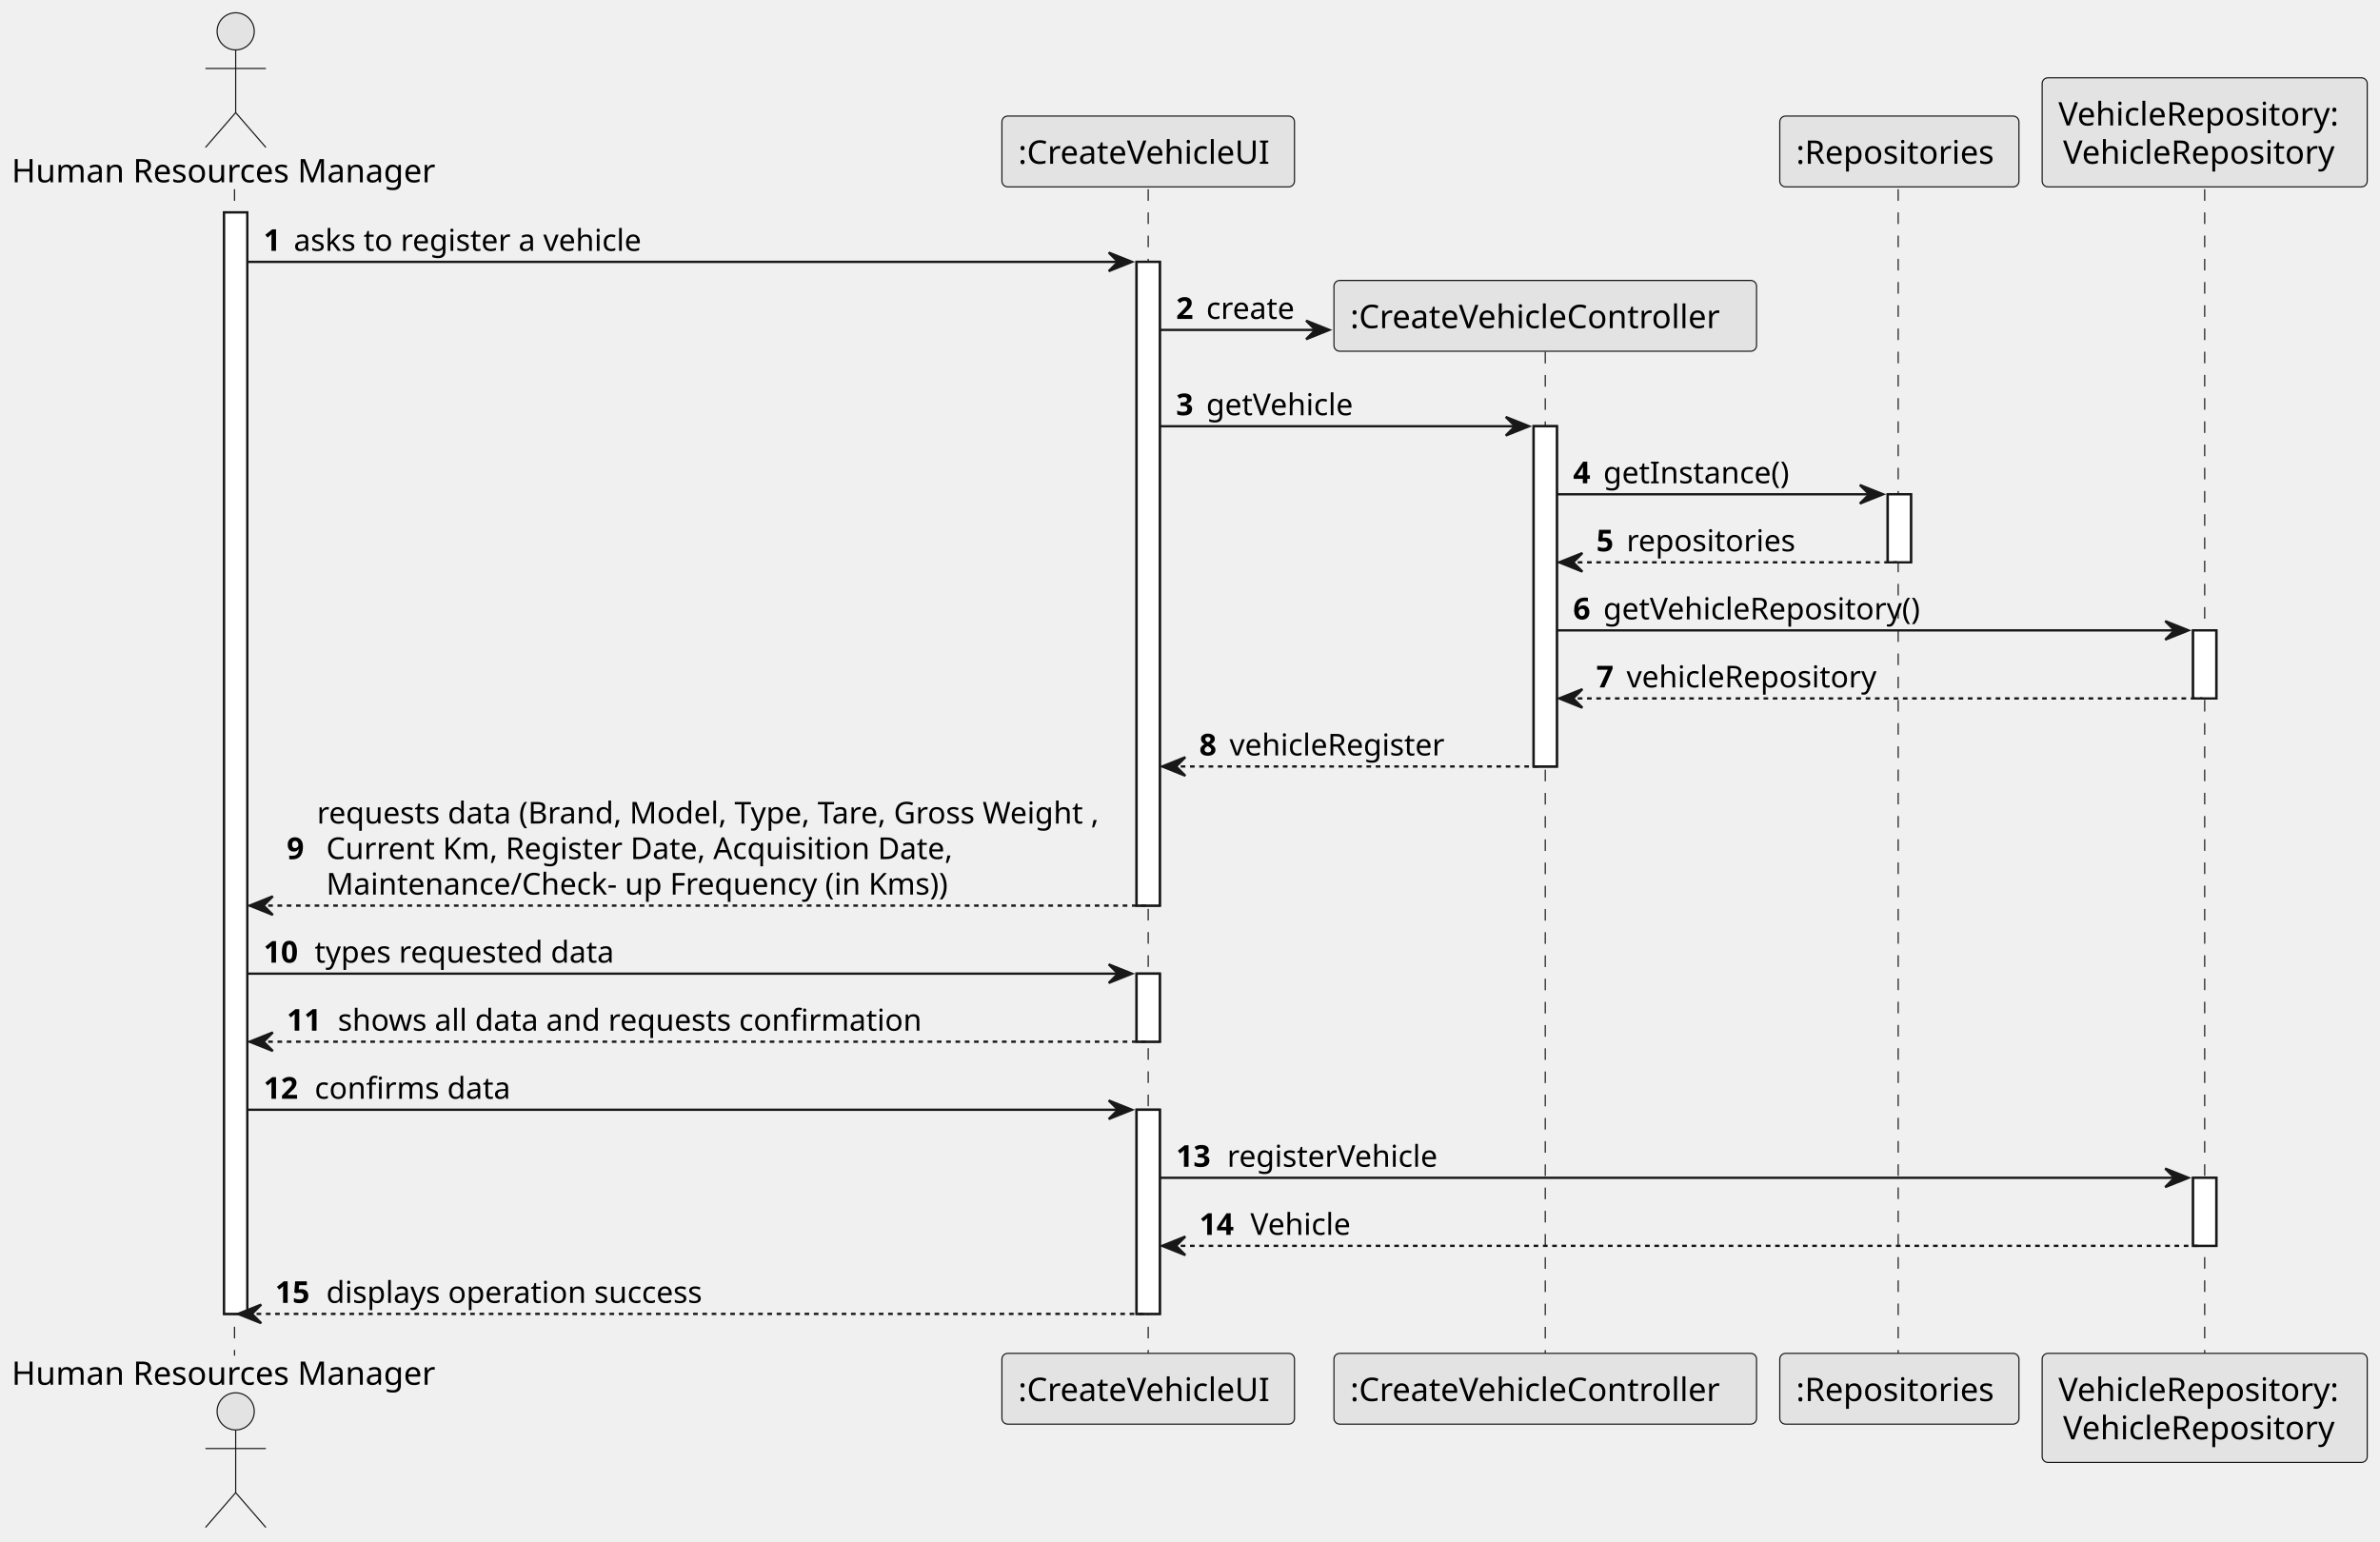
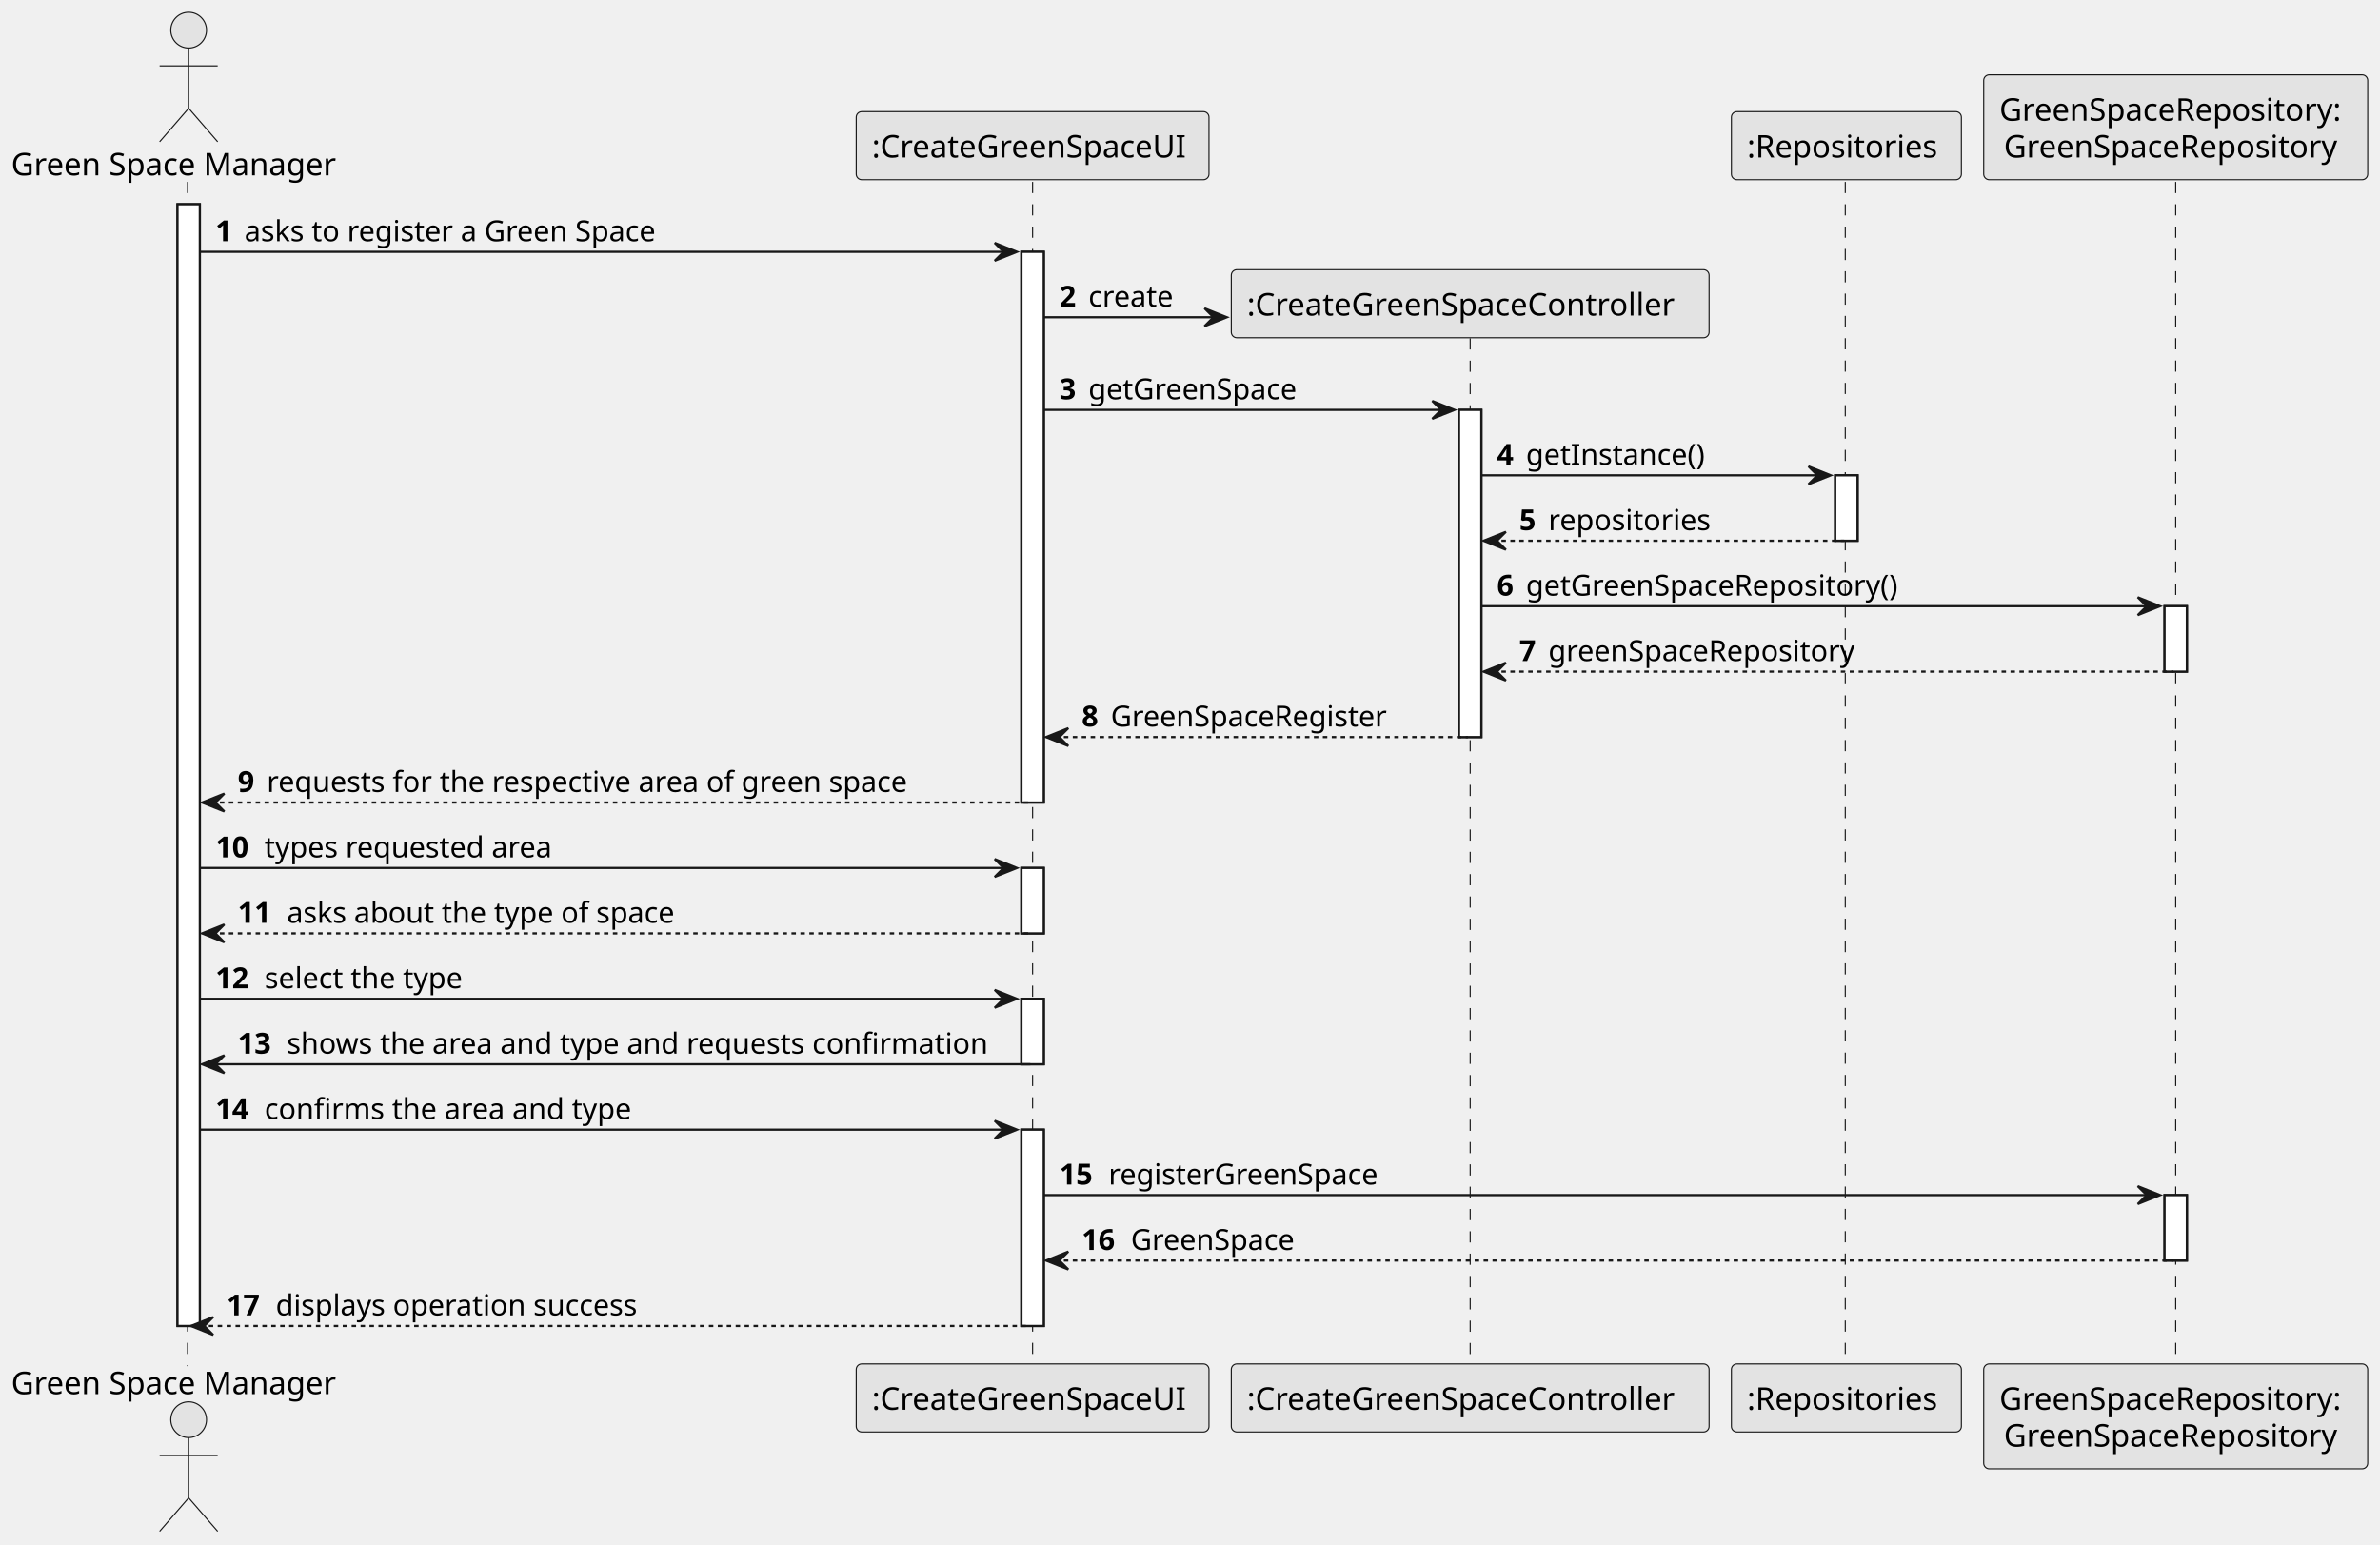
- <svg xmlns="http://www.w3.org/2000/svg" contentStyleType="text/css" height="664px" preserveAspectRatio="none" style="width:1025px;height:664px;background:#FFFFFF;" version="1.1" viewBox="0 0 1025 664" width="1025px" zoomAndPan="magnify">
+ <svg xmlns="http://www.w3.org/2000/svg" contentStyleType="text/css" height="692px" preserveAspectRatio="none" style="width:1066px;height:692px;background:#FFFFFF;" version="1.1" viewBox="0 0 1066 692" width="1066px" zoomAndPan="magnify">
  <defs />
  <g>
-     <rect fill="#FFFFFF" height="474.457" style="stroke:#181818;stroke-width:1.0;" width="10" x="96.5" y="91.488" />
-     <rect fill="#FFFFFF" height="277.283" style="stroke:#181818;stroke-width:1.0;" width="10" x="489.5" y="112.799" />
-     <rect fill="#FFFFFF" height="29.311" style="stroke:#181818;stroke-width:1.0;" width="10" x="489.5" y="419.393" />
-     <rect fill="#FFFFFF" height="87.932" style="stroke:#181818;stroke-width:1.0;" width="10" x="489.5" y="478.014" />
-     <rect fill="#FFFFFF" height="146.553" style="stroke:#181818;stroke-width:1.0;" width="10" x="660.5" y="183.598" />
-     <rect fill="#FFFFFF" height="29.311" style="stroke:#181818;stroke-width:1.0;" width="10" x="813" y="212.908" />
-     <rect fill="#FFFFFF" height="29.311" style="stroke:#181818;stroke-width:1.0;" width="10" x="944.5" y="271.529" />
-     <rect fill="#FFFFFF" height="29.311" style="stroke:#181818;stroke-width:1.0;" width="10" x="944.5" y="507.324" />
-     <line style="stroke:#181818;stroke-width:0.5;stroke-dasharray:5.0,5.0;" x1="101" x2="101" y1="81.488" y2="583.945" />
-     <line style="stroke:#181818;stroke-width:0.5;stroke-dasharray:5.0,5.0;" x1="494.5" x2="494.5" y1="81.488" y2="583.945" />
-     <line style="stroke:#181818;stroke-width:0.5;stroke-dasharray:5.0,5.0;" x1="665.5" x2="665.5" y1="151.543" y2="583.945" />
-     <line style="stroke:#181818;stroke-width:0.5;stroke-dasharray:5.0,5.0;" x1="817.5" x2="817.5" y1="81.488" y2="583.945" />
-     <line style="stroke:#181818;stroke-width:0.5;stroke-dasharray:5.0,5.0;" x1="949.5" x2="949.5" y1="81.488" y2="583.945" />
-     <text fill="#000000" font-family="sans-serif" font-size="14" lengthAdjust="spacing" textLength="187" x="5" y="78.535">Human Resources Manager</text>
-     <ellipse cx="101.5" cy="13.5" fill="#E3E3E3" rx="8" ry="8" style="stroke:#181818;stroke-width:0.5;" />
-     <path d="M101.5,21.5 L101.5,48.5 M88.5,29.5 L114.5,29.5 M101.5,48.5 L88.5,63.5 M101.5,48.5 L114.5,63.5 " fill="none" style="stroke:#181818;stroke-width:0.5;" />
-     <text fill="#000000" font-family="sans-serif" font-size="14" lengthAdjust="spacing" textLength="187" x="5" y="596.481">Human Resources Manager</text>
-     <ellipse cx="101.5" cy="607.934" fill="#E3E3E3" rx="8" ry="8" style="stroke:#181818;stroke-width:0.5;" />
-     <path d="M101.5,615.934 L101.5,642.934 M88.5,623.934 L114.5,623.934 M101.5,642.934 L88.5,657.934 M101.5,642.934 L114.5,657.934 " fill="none" style="stroke:#181818;stroke-width:0.5;" />
-     <rect fill="#E3E3E3" height="30.488" rx="2.5" ry="2.5" style="stroke:#181818;stroke-width:0.5;" width="126" x="431.5" y="50" />
-     <text fill="#000000" font-family="sans-serif" font-size="14" lengthAdjust="spacing" textLength="112" x="438.5" y="70.535">:CreateVehicleUI</text>
-     <rect fill="#E3E3E3" height="30.488" rx="2.5" ry="2.5" style="stroke:#181818;stroke-width:0.5;" width="126" x="431.5" y="582.945" />
-     <text fill="#000000" font-family="sans-serif" font-size="14" lengthAdjust="spacing" textLength="112" x="438.5" y="603.481">:CreateVehicleUI</text>
-     <rect fill="#E3E3E3" height="30.488" rx="2.5" ry="2.5" style="stroke:#181818;stroke-width:0.5;" width="182" x="574.5" y="582.945" />
-     <text fill="#000000" font-family="sans-serif" font-size="14" lengthAdjust="spacing" textLength="168" x="581.5" y="603.481">:CreateVehicleController</text>
-     <rect fill="#E3E3E3" height="30.488" rx="2.5" ry="2.5" style="stroke:#181818;stroke-width:0.5;" width="103" x="766.5" y="50" />
-     <text fill="#000000" font-family="sans-serif" font-size="14" lengthAdjust="spacing" textLength="89" x="773.5" y="70.535">:Repositories</text>
-     <rect fill="#E3E3E3" height="30.488" rx="2.5" ry="2.5" style="stroke:#181818;stroke-width:0.5;" width="103" x="766.5" y="582.945" />
-     <text fill="#000000" font-family="sans-serif" font-size="14" lengthAdjust="spacing" textLength="89" x="773.5" y="603.481">:Repositories</text>
-     <rect fill="#E3E3E3" height="46.977" rx="2.5" ry="2.5" style="stroke:#181818;stroke-width:0.5;" width="140" x="879.5" y="33.512" />
-     <text fill="#000000" font-family="sans-serif" font-size="14" lengthAdjust="spacing" textLength="126" x="886.5" y="54.047">VehicleRepository:</text>
-     <text fill="#000000" font-family="sans-serif" font-size="14" lengthAdjust="spacing" textLength="122" x="888.5" y="70.535">VehicleRepository</text>
-     <rect fill="#E3E3E3" height="46.977" rx="2.5" ry="2.5" style="stroke:#181818;stroke-width:0.5;" width="140" x="879.5" y="582.945" />
-     <text fill="#000000" font-family="sans-serif" font-size="14" lengthAdjust="spacing" textLength="126" x="886.5" y="603.481">VehicleRepository:</text>
-     <text fill="#000000" font-family="sans-serif" font-size="14" lengthAdjust="spacing" textLength="122" x="888.5" y="619.969">VehicleRepository</text>
-     <rect fill="#FFFFFF" height="474.457" style="stroke:#181818;stroke-width:1.0;" width="10" x="96.5" y="91.488" />
-     <rect fill="#FFFFFF" height="277.283" style="stroke:#181818;stroke-width:1.0;" width="10" x="489.5" y="112.799" />
-     <rect fill="#FFFFFF" height="29.311" style="stroke:#181818;stroke-width:1.0;" width="10" x="489.5" y="419.393" />
-     <rect fill="#FFFFFF" height="87.932" style="stroke:#181818;stroke-width:1.0;" width="10" x="489.5" y="478.014" />
-     <rect fill="#FFFFFF" height="146.553" style="stroke:#181818;stroke-width:1.0;" width="10" x="660.5" y="183.598" />
-     <rect fill="#FFFFFF" height="29.311" style="stroke:#181818;stroke-width:1.0;" width="10" x="813" y="212.908" />
-     <rect fill="#FFFFFF" height="29.311" style="stroke:#181818;stroke-width:1.0;" width="10" x="944.5" y="271.529" />
-     <rect fill="#FFFFFF" height="29.311" style="stroke:#181818;stroke-width:1.0;" width="10" x="944.5" y="507.324" />
-     <polygon fill="#181818" points="477.5,108.799,487.5,112.799,477.5,116.799,481.5,112.799" style="stroke:#181818;stroke-width:1.0;" />
-     <line style="stroke:#181818;stroke-width:1.0;" x1="106.5" x2="483.5" y1="112.799" y2="112.799" />
-     <text fill="#000000" font-family="sans-serif" font-size="13" font-weight="bold" lengthAdjust="spacing" textLength="9" x="113.5" y="108.057">1</text>
-     <text fill="#000000" font-family="sans-serif" font-size="13" lengthAdjust="spacing" textLength="157" x="126.5" y="108.057">asks to register a vehicle</text>
-     <polygon fill="#181818" points="562.5,138.109,572.5,142.109,562.5,146.109,566.5,142.109" style="stroke:#181818;stroke-width:1.0;" />
-     <line style="stroke:#181818;stroke-width:1.0;" x1="499.5" x2="568.5" y1="142.109" y2="142.109" />
-     <text fill="#000000" font-family="sans-serif" font-size="13" font-weight="bold" lengthAdjust="spacing" textLength="9" x="506.5" y="137.367">2</text>
-     <text fill="#000000" font-family="sans-serif" font-size="13" lengthAdjust="spacing" textLength="38" x="519.5" y="137.367">create</text>
-     <rect fill="#E3E3E3" height="30.488" rx="2.5" ry="2.5" style="stroke:#181818;stroke-width:0.5;" width="182" x="574.5" y="120.799" />
-     <text fill="#000000" font-family="sans-serif" font-size="14" lengthAdjust="spacing" textLength="168" x="581.5" y="141.334">:CreateVehicleController</text>
-     <polygon fill="#181818" points="648.5,179.598,658.5,183.598,648.5,187.598,652.5,183.598" style="stroke:#181818;stroke-width:1.0;" />
-     <line style="stroke:#181818;stroke-width:1.0;" x1="499.5" x2="654.5" y1="183.598" y2="183.598" />
-     <text fill="#000000" font-family="sans-serif" font-size="13" font-weight="bold" lengthAdjust="spacing" textLength="9" x="506.5" y="178.856">3</text>
-     <text fill="#000000" font-family="sans-serif" font-size="13" lengthAdjust="spacing" textLength="65" x="519.5" y="178.856">getVehicle</text>
-     <polygon fill="#181818" points="801,208.908,811,212.908,801,216.908,805,212.908" style="stroke:#181818;stroke-width:1.0;" />
-     <line style="stroke:#181818;stroke-width:1.0;" x1="670.5" x2="807" y1="212.908" y2="212.908" />
-     <text fill="#000000" font-family="sans-serif" font-size="13" font-weight="bold" lengthAdjust="spacing" textLength="9" x="677.5" y="208.166">4</text>
-     <text fill="#000000" font-family="sans-serif" font-size="13" lengthAdjust="spacing" textLength="81" x="690.5" y="208.166">getInstance()</text>
-     <polygon fill="#181818" points="681.5,238.219,671.5,242.219,681.5,246.219,677.5,242.219" style="stroke:#181818;stroke-width:1.0;" />
-     <line style="stroke:#181818;stroke-width:1.0;stroke-dasharray:2.0,2.0;" x1="675.5" x2="817" y1="242.219" y2="242.219" />
-     <text fill="#000000" font-family="sans-serif" font-size="13" font-weight="bold" lengthAdjust="spacing" textLength="9" x="687.5" y="237.477">5</text>
-     <text fill="#000000" font-family="sans-serif" font-size="13" lengthAdjust="spacing" textLength="75" x="700.5" y="237.477">repositories</text>
-     <polygon fill="#181818" points="932.5,267.529,942.5,271.529,932.5,275.529,936.5,271.529" style="stroke:#181818;stroke-width:1.0;" />
-     <line style="stroke:#181818;stroke-width:1.0;" x1="670.5" x2="938.5" y1="271.529" y2="271.529" />
-     <text fill="#000000" font-family="sans-serif" font-size="13" font-weight="bold" lengthAdjust="spacing" textLength="9" x="677.5" y="266.787">6</text>
-     <text fill="#000000" font-family="sans-serif" font-size="13" lengthAdjust="spacing" textLength="140" x="690.5" y="266.787">getVehicleRepository()</text>
-     <polygon fill="#181818" points="681.5,296.84,671.5,300.84,681.5,304.84,677.5,300.84" style="stroke:#181818;stroke-width:1.0;" />
-     <line style="stroke:#181818;stroke-width:1.0;stroke-dasharray:2.0,2.0;" x1="675.5" x2="948.5" y1="300.84" y2="300.84" />
-     <text fill="#000000" font-family="sans-serif" font-size="13" font-weight="bold" lengthAdjust="spacing" textLength="9" x="687.5" y="296.098">7</text>
-     <text fill="#000000" font-family="sans-serif" font-size="13" lengthAdjust="spacing" textLength="111" x="700.5" y="296.098">vehicleRepository</text>
-     <polygon fill="#181818" points="510.5,326.15,500.5,330.15,510.5,334.15,506.5,330.15" style="stroke:#181818;stroke-width:1.0;" />
-     <line style="stroke:#181818;stroke-width:1.0;stroke-dasharray:2.0,2.0;" x1="504.5" x2="664.5" y1="330.15" y2="330.15" />
-     <text fill="#000000" font-family="sans-serif" font-size="13" font-weight="bold" lengthAdjust="spacing" textLength="9" x="516.5" y="325.408">8</text>
-     <text fill="#000000" font-family="sans-serif" font-size="13" lengthAdjust="spacing" textLength="95" x="529.5" y="325.408">vehicleRegister</text>
-     <polygon fill="#181818" points="117.5,386.082,107.5,390.082,117.5,394.082,113.5,390.082" style="stroke:#181818;stroke-width:1.0;" />
-     <line style="stroke:#181818;stroke-width:1.0;stroke-dasharray:2.0,2.0;" x1="111.5" x2="493.5" y1="390.082" y2="390.082" />
-     <text fill="#000000" font-family="sans-serif" font-size="13" font-weight="bold" lengthAdjust="spacing" textLength="9" x="123.5" y="370.029">9</text>
-     <text fill="#000000" font-family="sans-serif" font-size="13" lengthAdjust="spacing" textLength="346" x="136.5" y="354.719">requests data (Brand, Model, Type, Tare, Gross Weight ,</text>
-     <text fill="#000000" font-family="sans-serif" font-size="13" lengthAdjust="spacing" textLength="280" x="140.5" y="370.029">Current Km, Register Date, Acquisition Date,</text>
-     <text fill="#000000" font-family="sans-serif" font-size="13" lengthAdjust="spacing" textLength="280" x="140.5" y="385.34">Maintenance/Check- up Frequency (in Kms))</text>
-     <polygon fill="#181818" points="477.5,415.393,487.5,419.393,477.5,423.393,481.5,419.393" style="stroke:#181818;stroke-width:1.0;" />
-     <line style="stroke:#181818;stroke-width:1.0;" x1="106.5" x2="483.5" y1="419.393" y2="419.393" />
-     <text fill="#000000" font-family="sans-serif" font-size="13" font-weight="bold" lengthAdjust="spacing" textLength="18" x="113.5" y="414.65">10</text>
-     <text fill="#000000" font-family="sans-serif" font-size="13" lengthAdjust="spacing" textLength="131" x="135.5" y="414.65">types requested data</text>
-     <polygon fill="#181818" points="117.5,444.703,107.5,448.703,117.5,452.703,113.5,448.703" style="stroke:#181818;stroke-width:1.0;" />
-     <line style="stroke:#181818;stroke-width:1.0;stroke-dasharray:2.0,2.0;" x1="111.5" x2="493.5" y1="448.703" y2="448.703" />
-     <text fill="#000000" font-family="sans-serif" font-size="13" font-weight="bold" lengthAdjust="spacing" textLength="18" x="123.5" y="443.961">11</text>
-     <text fill="#000000" font-family="sans-serif" font-size="13" lengthAdjust="spacing" textLength="260" x="145.5" y="443.961">shows all data and requests confirmation</text>
-     <polygon fill="#181818" points="477.5,474.014,487.5,478.014,477.5,482.014,481.5,478.014" style="stroke:#181818;stroke-width:1.0;" />
-     <line style="stroke:#181818;stroke-width:1.0;" x1="106.5" x2="483.5" y1="478.014" y2="478.014" />
-     <text fill="#000000" font-family="sans-serif" font-size="13" font-weight="bold" lengthAdjust="spacing" textLength="18" x="113.5" y="473.272">12</text>
-     <text fill="#000000" font-family="sans-serif" font-size="13" lengthAdjust="spacing" textLength="87" x="135.5" y="473.272">confirms data</text>
-     <polygon fill="#181818" points="932.5,503.324,942.5,507.324,932.5,511.324,936.5,507.324" style="stroke:#181818;stroke-width:1.0;" />
-     <line style="stroke:#181818;stroke-width:1.0;" x1="499.5" x2="938.5" y1="507.324" y2="507.324" />
-     <text fill="#000000" font-family="sans-serif" font-size="13" font-weight="bold" lengthAdjust="spacing" textLength="18" x="506.5" y="502.582">13</text>
-     <text fill="#000000" font-family="sans-serif" font-size="13" lengthAdjust="spacing" textLength="93" x="528.5" y="502.582">registerVehicle</text>
-     <polygon fill="#181818" points="510.5,532.635,500.5,536.635,510.5,540.635,506.5,536.635" style="stroke:#181818;stroke-width:1.0;" />
-     <line style="stroke:#181818;stroke-width:1.0;stroke-dasharray:2.0,2.0;" x1="504.5" x2="948.5" y1="536.635" y2="536.635" />
-     <text fill="#000000" font-family="sans-serif" font-size="13" font-weight="bold" lengthAdjust="spacing" textLength="18" x="516.5" y="531.893">14</text>
-     <text fill="#000000" font-family="sans-serif" font-size="13" lengthAdjust="spacing" textLength="45" x="538.5" y="531.893">Vehicle</text>
-     <polygon fill="#181818" points="112.5,561.945,102.5,565.945,112.5,569.945,108.5,565.945" style="stroke:#181818;stroke-width:1.0;" />
-     <line style="stroke:#181818;stroke-width:1.0;stroke-dasharray:2.0,2.0;" x1="106.5" x2="493.5" y1="565.945" y2="565.945" />
-     <text fill="#000000" font-family="sans-serif" font-size="13" font-weight="bold" lengthAdjust="spacing" textLength="18" x="118.5" y="561.203">15</text>
-     <text fill="#000000" font-family="sans-serif" font-size="13" lengthAdjust="spacing" textLength="170" x="140.5" y="561.203">displays operation success</text>
+     <rect fill="#FFFFFF" height="502.457" style="stroke:#181818;stroke-width:1.0;" width="10" x="79.5" y="91.488" />
+     <rect fill="#FFFFFF" height="246.662" style="stroke:#181818;stroke-width:1.0;" width="10" x="457.5" y="112.799" />
+     <rect fill="#FFFFFF" height="29.311" style="stroke:#181818;stroke-width:1.0;" width="10" x="457.5" y="388.772" />
+     <rect fill="#FFFFFF" height="29.311" style="stroke:#181818;stroke-width:1.0;" width="10" x="457.5" y="447.393" />
+     <rect fill="#FFFFFF" height="87.932" style="stroke:#181818;stroke-width:1.0;" width="10" x="457.5" y="506.014" />
+     <rect fill="#FFFFFF" height="146.553" style="stroke:#181818;stroke-width:1.0;" width="10" x="653.5" y="183.598" />
+     <rect fill="#FFFFFF" height="29.311" style="stroke:#181818;stroke-width:1.0;" width="10" x="822" y="212.908" />
+     <rect fill="#FFFFFF" height="29.311" style="stroke:#181818;stroke-width:1.0;" width="10" x="969.5" y="271.529" />
+     <rect fill="#FFFFFF" height="29.311" style="stroke:#181818;stroke-width:1.0;" width="10" x="969.5" y="535.324" />
+     <line style="stroke:#181818;stroke-width:0.5;stroke-dasharray:5.0,5.0;" x1="84" x2="84" y1="81.488" y2="611.945" />
+     <line style="stroke:#181818;stroke-width:0.5;stroke-dasharray:5.0,5.0;" x1="462.5" x2="462.5" y1="81.488" y2="611.945" />
+     <line style="stroke:#181818;stroke-width:0.5;stroke-dasharray:5.0,5.0;" x1="658.5" x2="658.5" y1="151.543" y2="611.945" />
+     <line style="stroke:#181818;stroke-width:0.5;stroke-dasharray:5.0,5.0;" x1="826.5" x2="826.5" y1="81.488" y2="611.945" />
+     <line style="stroke:#181818;stroke-width:0.5;stroke-dasharray:5.0,5.0;" x1="974.5" x2="974.5" y1="81.488" y2="611.945" />
+     <text fill="#000000" font-family="sans-serif" font-size="14" lengthAdjust="spacing" textLength="149" x="5" y="78.535">Green Space Manager</text>
+     <ellipse cx="84.5" cy="13.5" fill="#E3E3E3" rx="8" ry="8" style="stroke:#181818;stroke-width:0.5;" />
+     <path d="M84.5,21.5 L84.5,48.5 M71.5,29.5 L97.5,29.5 M84.5,48.5 L71.5,63.5 M84.5,48.5 L97.5,63.5 " fill="none" style="stroke:#181818;stroke-width:0.5;" />
+     <text fill="#000000" font-family="sans-serif" font-size="14" lengthAdjust="spacing" textLength="149" x="5" y="624.481">Green Space Manager</text>
+     <ellipse cx="84.5" cy="635.934" fill="#E3E3E3" rx="8" ry="8" style="stroke:#181818;stroke-width:0.5;" />
+     <path d="M84.5,643.934 L84.5,670.934 M71.5,651.934 L97.5,651.934 M84.5,670.934 L71.5,685.934 M84.5,670.934 L97.5,685.934 " fill="none" style="stroke:#181818;stroke-width:0.5;" />
+     <rect fill="#E3E3E3" height="30.488" rx="2.5" ry="2.5" style="stroke:#181818;stroke-width:0.5;" width="158" x="383.5" y="50" />
+     <text fill="#000000" font-family="sans-serif" font-size="14" lengthAdjust="spacing" textLength="144" x="390.5" y="70.535">:CreateGreenSpaceUI</text>
+     <rect fill="#E3E3E3" height="30.488" rx="2.5" ry="2.5" style="stroke:#181818;stroke-width:0.5;" width="158" x="383.5" y="610.945" />
+     <text fill="#000000" font-family="sans-serif" font-size="14" lengthAdjust="spacing" textLength="144" x="390.5" y="631.481">:CreateGreenSpaceUI</text>
+     <rect fill="#E3E3E3" height="30.488" rx="2.5" ry="2.5" style="stroke:#181818;stroke-width:0.5;" width="214" x="551.5" y="610.945" />
+     <text fill="#000000" font-family="sans-serif" font-size="14" lengthAdjust="spacing" textLength="200" x="558.5" y="631.481">:CreateGreenSpaceController</text>
+     <rect fill="#E3E3E3" height="30.488" rx="2.5" ry="2.5" style="stroke:#181818;stroke-width:0.5;" width="103" x="775.5" y="50" />
+     <text fill="#000000" font-family="sans-serif" font-size="14" lengthAdjust="spacing" textLength="89" x="782.5" y="70.535">:Repositories</text>
+     <rect fill="#E3E3E3" height="30.488" rx="2.5" ry="2.5" style="stroke:#181818;stroke-width:0.5;" width="103" x="775.5" y="610.945" />
+     <text fill="#000000" font-family="sans-serif" font-size="14" lengthAdjust="spacing" textLength="89" x="782.5" y="631.481">:Repositories</text>
+     <rect fill="#E3E3E3" height="46.977" rx="2.5" ry="2.5" style="stroke:#181818;stroke-width:0.5;" width="172" x="888.5" y="33.512" />
+     <text fill="#000000" font-family="sans-serif" font-size="14" lengthAdjust="spacing" textLength="158" x="895.5" y="54.047">GreenSpaceRepository:</text>
+     <text fill="#000000" font-family="sans-serif" font-size="14" lengthAdjust="spacing" textLength="154" x="897.5" y="70.535">GreenSpaceRepository</text>
+     <rect fill="#E3E3E3" height="46.977" rx="2.5" ry="2.5" style="stroke:#181818;stroke-width:0.5;" width="172" x="888.5" y="610.945" />
+     <text fill="#000000" font-family="sans-serif" font-size="14" lengthAdjust="spacing" textLength="158" x="895.5" y="631.481">GreenSpaceRepository:</text>
+     <text fill="#000000" font-family="sans-serif" font-size="14" lengthAdjust="spacing" textLength="154" x="897.5" y="647.969">GreenSpaceRepository</text>
+     <rect fill="#FFFFFF" height="502.457" style="stroke:#181818;stroke-width:1.0;" width="10" x="79.5" y="91.488" />
+     <rect fill="#FFFFFF" height="246.662" style="stroke:#181818;stroke-width:1.0;" width="10" x="457.5" y="112.799" />
+     <rect fill="#FFFFFF" height="29.311" style="stroke:#181818;stroke-width:1.0;" width="10" x="457.5" y="388.772" />
+     <rect fill="#FFFFFF" height="29.311" style="stroke:#181818;stroke-width:1.0;" width="10" x="457.5" y="447.393" />
+     <rect fill="#FFFFFF" height="87.932" style="stroke:#181818;stroke-width:1.0;" width="10" x="457.5" y="506.014" />
+     <rect fill="#FFFFFF" height="146.553" style="stroke:#181818;stroke-width:1.0;" width="10" x="653.5" y="183.598" />
+     <rect fill="#FFFFFF" height="29.311" style="stroke:#181818;stroke-width:1.0;" width="10" x="822" y="212.908" />
+     <rect fill="#FFFFFF" height="29.311" style="stroke:#181818;stroke-width:1.0;" width="10" x="969.5" y="271.529" />
+     <rect fill="#FFFFFF" height="29.311" style="stroke:#181818;stroke-width:1.0;" width="10" x="969.5" y="535.324" />
+     <polygon fill="#181818" points="445.5,108.799,455.5,112.799,445.5,116.799,449.5,112.799" style="stroke:#181818;stroke-width:1.0;" />
+     <line style="stroke:#181818;stroke-width:1.0;" x1="89.5" x2="451.5" y1="112.799" y2="112.799" />
+     <text fill="#000000" font-family="sans-serif" font-size="13" font-weight="bold" lengthAdjust="spacing" textLength="9" x="96.5" y="108.057">1</text>
+     <text fill="#000000" font-family="sans-serif" font-size="13" lengthAdjust="spacing" textLength="189" x="109.5" y="108.057">asks to register a Green Space</text>
+     <polygon fill="#181818" points="539.5,138.109,549.5,142.109,539.5,146.109,543.5,142.109" style="stroke:#181818;stroke-width:1.0;" />
+     <line style="stroke:#181818;stroke-width:1.0;" x1="467.5" x2="545.5" y1="142.109" y2="142.109" />
+     <text fill="#000000" font-family="sans-serif" font-size="13" font-weight="bold" lengthAdjust="spacing" textLength="9" x="474.5" y="137.367">2</text>
+     <text fill="#000000" font-family="sans-serif" font-size="13" lengthAdjust="spacing" textLength="38" x="487.5" y="137.367">create</text>
+     <rect fill="#E3E3E3" height="30.488" rx="2.5" ry="2.5" style="stroke:#181818;stroke-width:0.5;" width="214" x="551.5" y="120.799" />
+     <text fill="#000000" font-family="sans-serif" font-size="14" lengthAdjust="spacing" textLength="200" x="558.5" y="141.334">:CreateGreenSpaceController</text>
+     <polygon fill="#181818" points="641.5,179.598,651.5,183.598,641.5,187.598,645.5,183.598" style="stroke:#181818;stroke-width:1.0;" />
+     <line style="stroke:#181818;stroke-width:1.0;" x1="467.5" x2="647.5" y1="183.598" y2="183.598" />
+     <text fill="#000000" font-family="sans-serif" font-size="13" font-weight="bold" lengthAdjust="spacing" textLength="9" x="474.5" y="178.856">3</text>
+     <text fill="#000000" font-family="sans-serif" font-size="13" lengthAdjust="spacing" textLength="92" x="487.5" y="178.856">getGreenSpace</text>
+     <polygon fill="#181818" points="810,208.908,820,212.908,810,216.908,814,212.908" style="stroke:#181818;stroke-width:1.0;" />
+     <line style="stroke:#181818;stroke-width:1.0;" x1="663.5" x2="816" y1="212.908" y2="212.908" />
+     <text fill="#000000" font-family="sans-serif" font-size="13" font-weight="bold" lengthAdjust="spacing" textLength="9" x="670.5" y="208.166">4</text>
+     <text fill="#000000" font-family="sans-serif" font-size="13" lengthAdjust="spacing" textLength="81" x="683.5" y="208.166">getInstance()</text>
+     <polygon fill="#181818" points="674.5,238.219,664.5,242.219,674.5,246.219,670.5,242.219" style="stroke:#181818;stroke-width:1.0;" />
+     <line style="stroke:#181818;stroke-width:1.0;stroke-dasharray:2.0,2.0;" x1="668.5" x2="826" y1="242.219" y2="242.219" />
+     <text fill="#000000" font-family="sans-serif" font-size="13" font-weight="bold" lengthAdjust="spacing" textLength="9" x="680.5" y="237.477">5</text>
+     <text fill="#000000" font-family="sans-serif" font-size="13" lengthAdjust="spacing" textLength="75" x="693.5" y="237.477">repositories</text>
+     <polygon fill="#181818" points="957.5,267.529,967.5,271.529,957.5,275.529,961.5,271.529" style="stroke:#181818;stroke-width:1.0;" />
+     <line style="stroke:#181818;stroke-width:1.0;" x1="663.5" x2="963.5" y1="271.529" y2="271.529" />
+     <text fill="#000000" font-family="sans-serif" font-size="13" font-weight="bold" lengthAdjust="spacing" textLength="9" x="670.5" y="266.787">6</text>
+     <text fill="#000000" font-family="sans-serif" font-size="13" lengthAdjust="spacing" textLength="167" x="683.5" y="266.787">getGreenSpaceRepository()</text>
+     <polygon fill="#181818" points="674.5,296.84,664.5,300.84,674.5,304.84,670.5,300.84" style="stroke:#181818;stroke-width:1.0;" />
+     <line style="stroke:#181818;stroke-width:1.0;stroke-dasharray:2.0,2.0;" x1="668.5" x2="973.5" y1="300.84" y2="300.84" />
+     <text fill="#000000" font-family="sans-serif" font-size="13" font-weight="bold" lengthAdjust="spacing" textLength="9" x="680.5" y="296.098">7</text>
+     <text fill="#000000" font-family="sans-serif" font-size="13" lengthAdjust="spacing" textLength="138" x="693.5" y="296.098">greenSpaceRepository</text>
+     <polygon fill="#181818" points="478.5,326.15,468.5,330.15,478.5,334.15,474.5,330.15" style="stroke:#181818;stroke-width:1.0;" />
+     <line style="stroke:#181818;stroke-width:1.0;stroke-dasharray:2.0,2.0;" x1="472.5" x2="657.5" y1="330.15" y2="330.15" />
+     <text fill="#000000" font-family="sans-serif" font-size="13" font-weight="bold" lengthAdjust="spacing" textLength="9" x="484.5" y="325.408">8</text>
+     <text fill="#000000" font-family="sans-serif" font-size="13" lengthAdjust="spacing" textLength="123" x="497.5" y="325.408">GreenSpaceRegister</text>
+     <polygon fill="#181818" points="100.5,355.461,90.5,359.461,100.5,363.461,96.5,359.461" style="stroke:#181818;stroke-width:1.0;" />
+     <line style="stroke:#181818;stroke-width:1.0;stroke-dasharray:2.0,2.0;" x1="94.5" x2="461.5" y1="359.461" y2="359.461" />
+     <text fill="#000000" font-family="sans-serif" font-size="13" font-weight="bold" lengthAdjust="spacing" textLength="9" x="106.5" y="354.719">9</text>
+     <text fill="#000000" font-family="sans-serif" font-size="13" lengthAdjust="spacing" textLength="294" x="119.5" y="354.719">requests for the respective area of green space</text>
+     <polygon fill="#181818" points="445.5,384.772,455.5,388.772,445.5,392.772,449.5,388.772" style="stroke:#181818;stroke-width:1.0;" />
+     <line style="stroke:#181818;stroke-width:1.0;" x1="89.5" x2="451.5" y1="388.772" y2="388.772" />
+     <text fill="#000000" font-family="sans-serif" font-size="13" font-weight="bold" lengthAdjust="spacing" textLength="18" x="96.5" y="384.029">10</text>
+     <text fill="#000000" font-family="sans-serif" font-size="13" lengthAdjust="spacing" textLength="130" x="118.5" y="384.029">types requested area</text>
+     <polygon fill="#181818" points="100.5,414.082,90.5,418.082,100.5,422.082,96.5,418.082" style="stroke:#181818;stroke-width:1.0;" />
+     <line style="stroke:#181818;stroke-width:1.0;stroke-dasharray:2.0,2.0;" x1="94.5" x2="461.5" y1="418.082" y2="418.082" />
+     <text fill="#000000" font-family="sans-serif" font-size="13" font-weight="bold" lengthAdjust="spacing" textLength="18" x="106.5" y="413.34">11</text>
+     <text fill="#000000" font-family="sans-serif" font-size="13" lengthAdjust="spacing" textLength="181" x="128.5" y="413.34">asks about the type of space</text>
+     <polygon fill="#181818" points="445.5,443.393,455.5,447.393,445.5,451.393,449.5,447.393" style="stroke:#181818;stroke-width:1.0;" />
+     <line style="stroke:#181818;stroke-width:1.0;" x1="89.5" x2="451.5" y1="447.393" y2="447.393" />
+     <text fill="#000000" font-family="sans-serif" font-size="13" font-weight="bold" lengthAdjust="spacing" textLength="18" x="96.5" y="442.65">12</text>
+     <text fill="#000000" font-family="sans-serif" font-size="13" lengthAdjust="spacing" textLength="92" x="118.5" y="442.65">select the type</text>
+     <polygon fill="#181818" points="100.5,472.703,90.5,476.703,100.5,480.703,96.5,476.703" style="stroke:#181818;stroke-width:1.0;" />
+     <line style="stroke:#181818;stroke-width:1.0;" x1="94.5" x2="461.5" y1="476.703" y2="476.703" />
+     <text fill="#000000" font-family="sans-serif" font-size="13" font-weight="bold" lengthAdjust="spacing" textLength="18" x="106.5" y="471.961">13</text>
+     <text fill="#000000" font-family="sans-serif" font-size="13" lengthAdjust="spacing" textLength="322" x="128.5" y="471.961">shows the area and type and requests confirmation</text>
+     <polygon fill="#181818" points="445.5,502.014,455.5,506.014,445.5,510.014,449.5,506.014" style="stroke:#181818;stroke-width:1.0;" />
+     <line style="stroke:#181818;stroke-width:1.0;" x1="89.5" x2="451.5" y1="506.014" y2="506.014" />
+     <text fill="#000000" font-family="sans-serif" font-size="13" font-weight="bold" lengthAdjust="spacing" textLength="18" x="96.5" y="501.272">14</text>
+     <text fill="#000000" font-family="sans-serif" font-size="13" lengthAdjust="spacing" textLength="168" x="118.5" y="501.272">confirms the area and type</text>
+     <polygon fill="#181818" points="957.5,531.324,967.5,535.324,957.5,539.324,961.5,535.324" style="stroke:#181818;stroke-width:1.0;" />
+     <line style="stroke:#181818;stroke-width:1.0;" x1="467.5" x2="963.5" y1="535.324" y2="535.324" />
+     <text fill="#000000" font-family="sans-serif" font-size="13" font-weight="bold" lengthAdjust="spacing" textLength="18" x="474.5" y="530.582">15</text>
+     <text fill="#000000" font-family="sans-serif" font-size="13" lengthAdjust="spacing" textLength="120" x="496.5" y="530.582">registerGreenSpace</text>
+     <polygon fill="#181818" points="478.5,560.635,468.5,564.635,478.5,568.635,474.5,564.635" style="stroke:#181818;stroke-width:1.0;" />
+     <line style="stroke:#181818;stroke-width:1.0;stroke-dasharray:2.0,2.0;" x1="472.5" x2="973.5" y1="564.635" y2="564.635" />
+     <text fill="#000000" font-family="sans-serif" font-size="13" font-weight="bold" lengthAdjust="spacing" textLength="18" x="484.5" y="559.893">16</text>
+     <text fill="#000000" font-family="sans-serif" font-size="13" lengthAdjust="spacing" textLength="72" x="506.5" y="559.893">GreenSpace</text>
+     <polygon fill="#181818" points="95.5,589.945,85.5,593.945,95.5,597.945,91.5,593.945" style="stroke:#181818;stroke-width:1.0;" />
+     <line style="stroke:#181818;stroke-width:1.0;stroke-dasharray:2.0,2.0;" x1="89.5" x2="461.5" y1="593.945" y2="593.945" />
+     <text fill="#000000" font-family="sans-serif" font-size="13" font-weight="bold" lengthAdjust="spacing" textLength="18" x="101.5" y="589.203">17</text>
+     <text fill="#000000" font-family="sans-serif" font-size="13" lengthAdjust="spacing" textLength="170" x="123.5" y="589.203">displays operation success</text>
  </g>
</svg>
